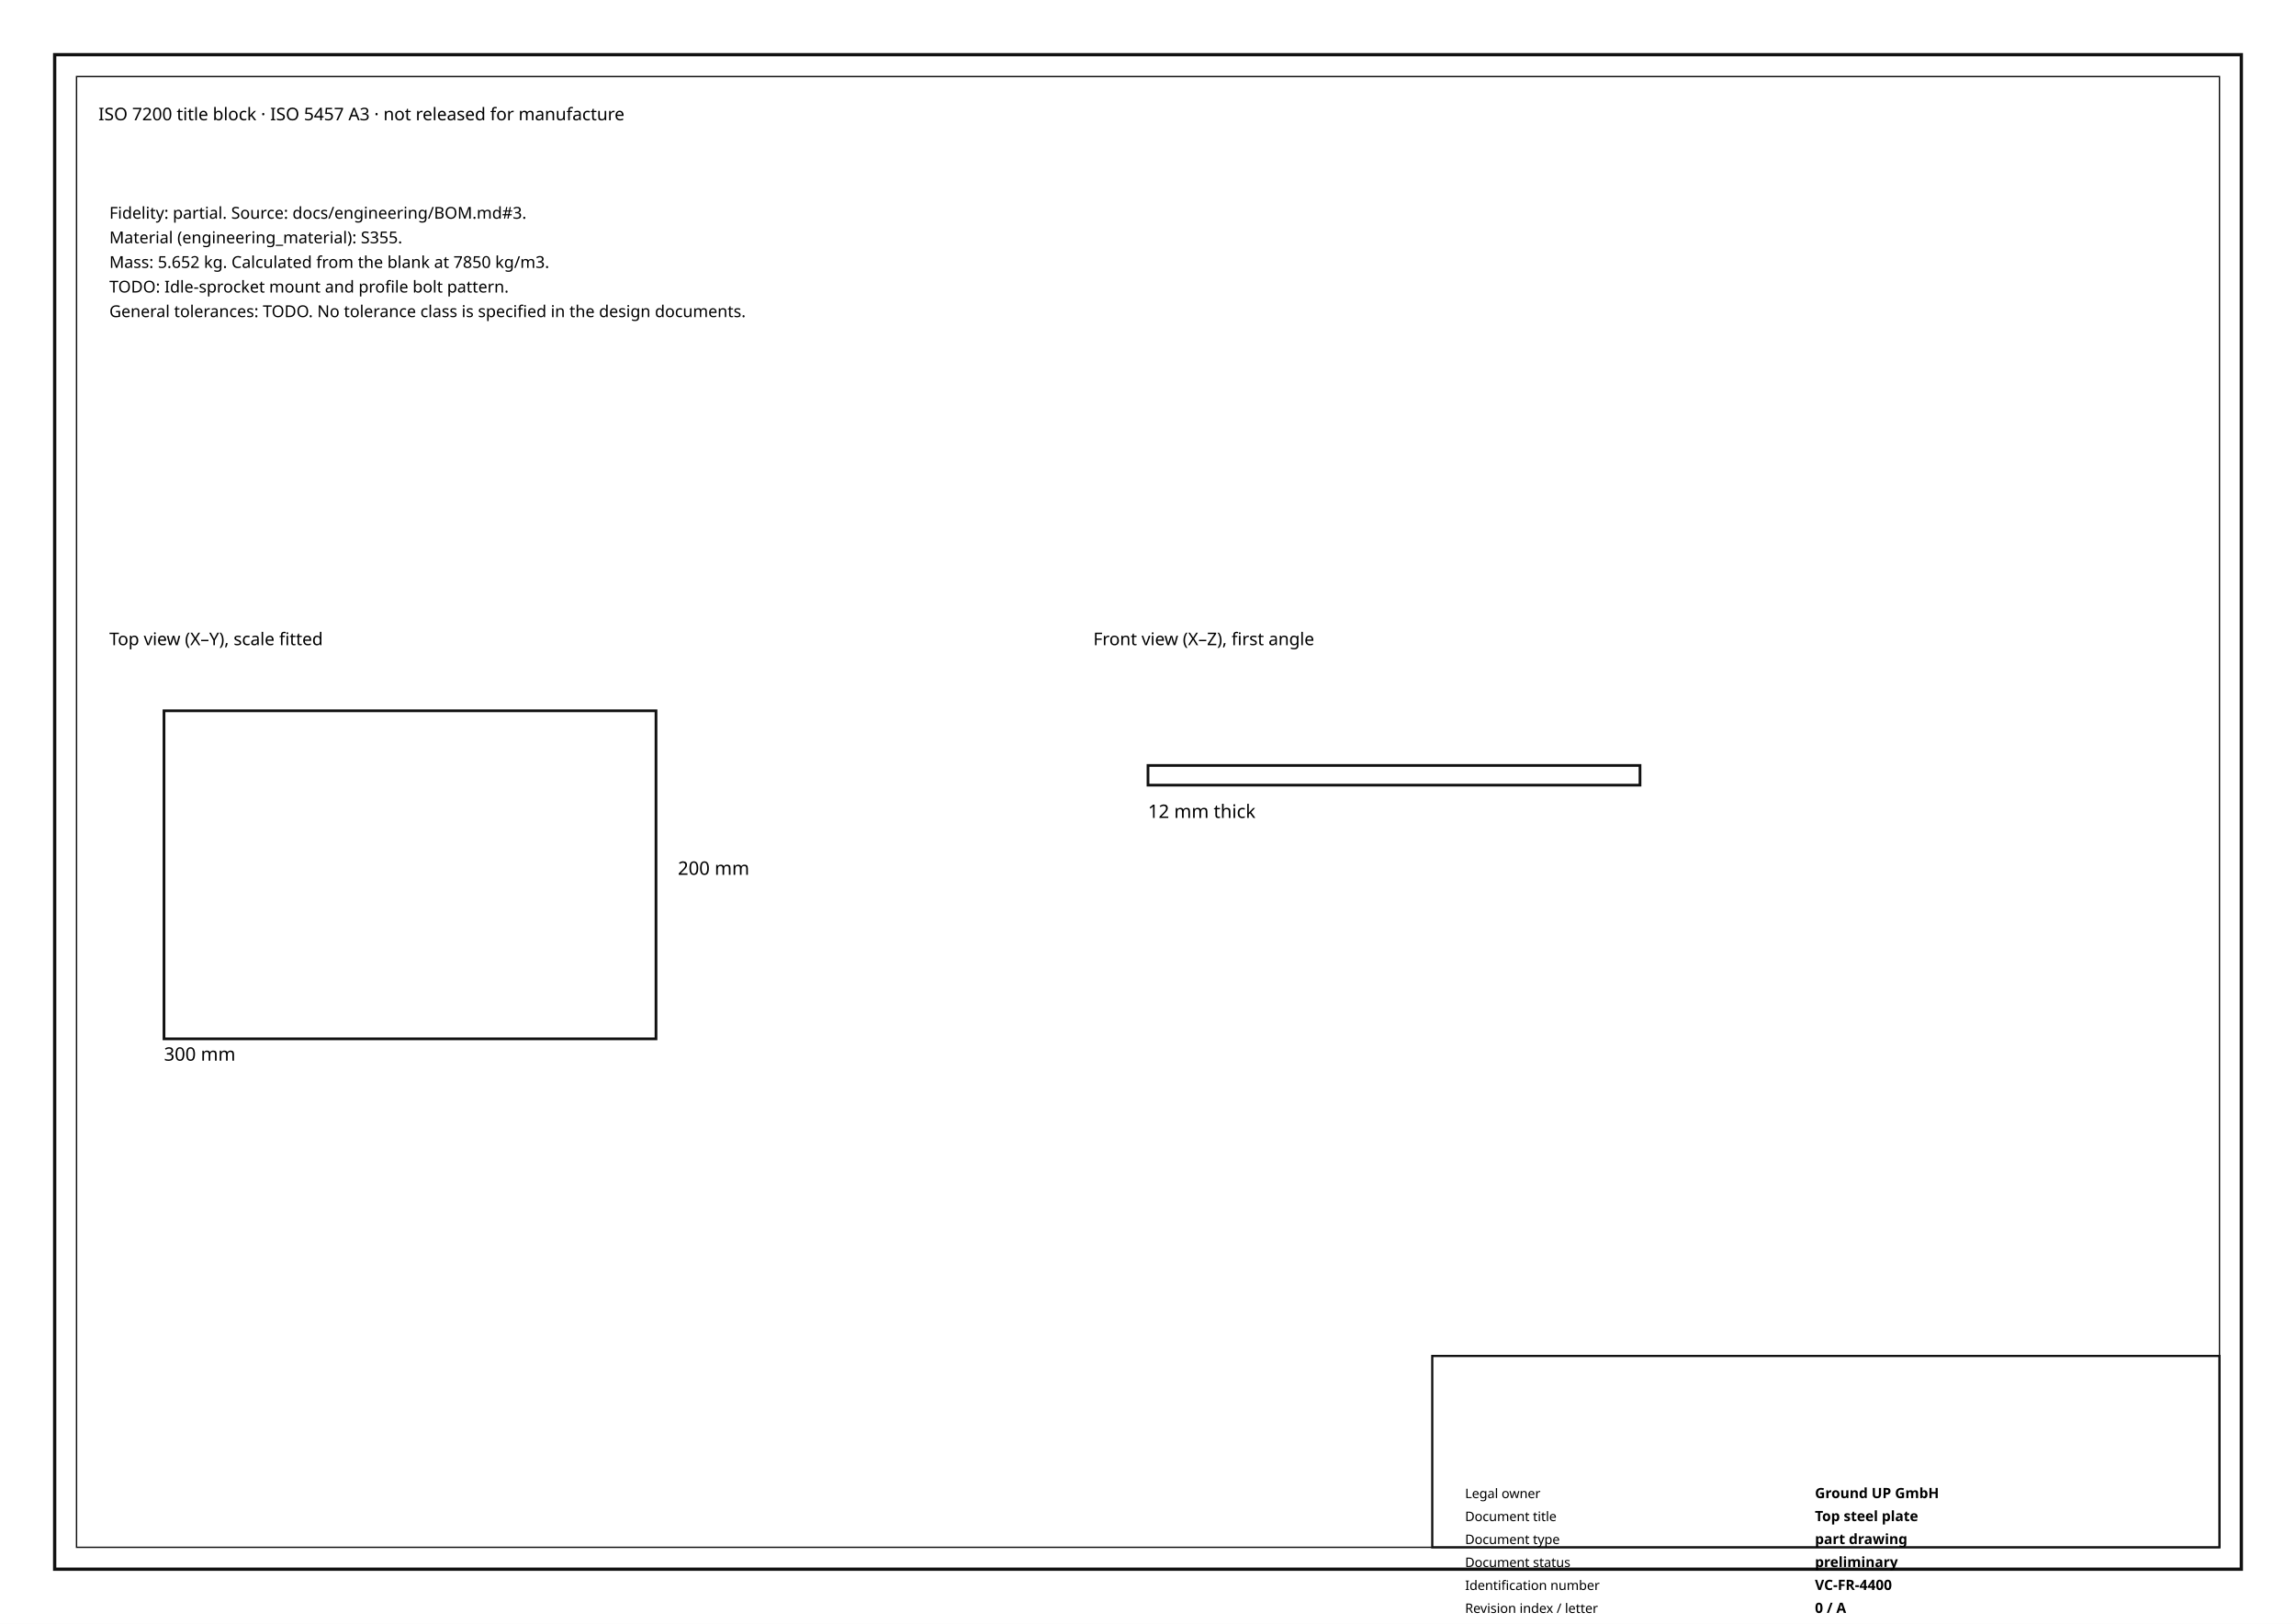
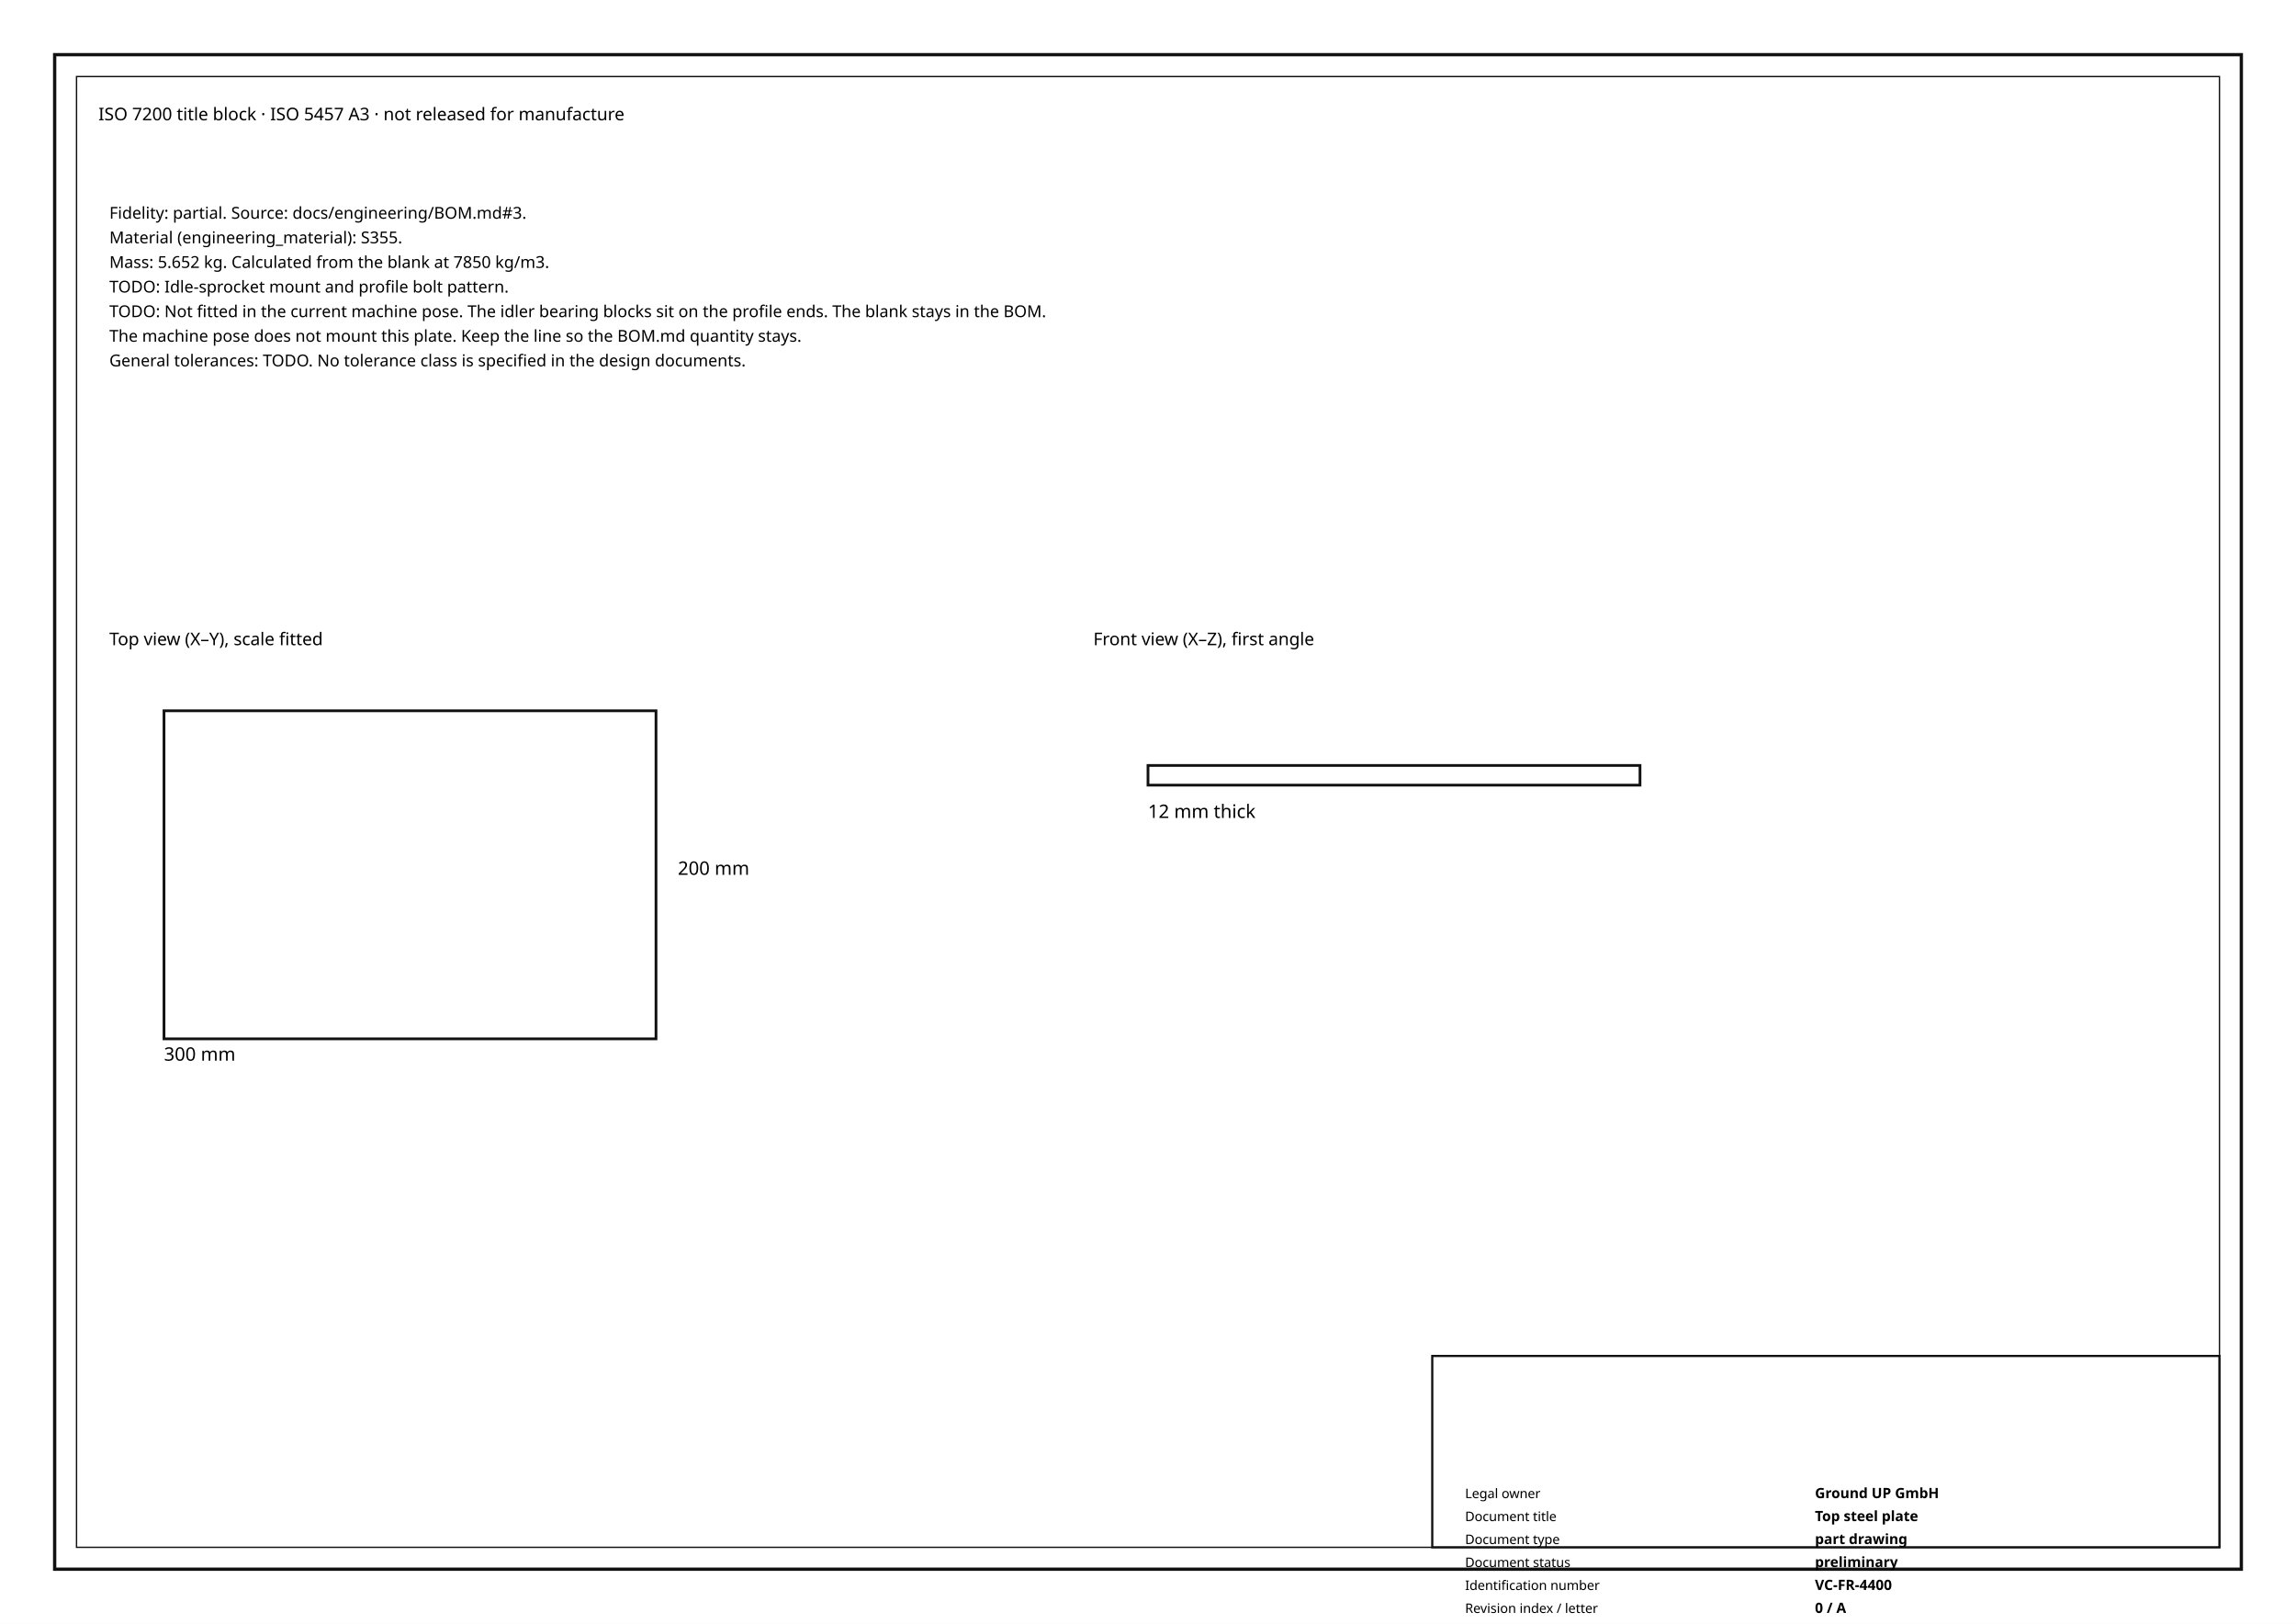
<svg xmlns="http://www.w3.org/2000/svg" width="420mm" height="297mm" viewBox="0 0 420.0 297.0">
  <rect width="100%" height="100%" fill="#fff" />
  <rect x="10" y="10" width="400" height="277" fill="none" stroke="#111" stroke-width="0.6" />
  <rect x="14" y="14" width="392" height="269" fill="none" stroke="#111" stroke-width="0.25" />
  <rect x="262" y="248" width="144" height="35" fill="none" stroke="#111" stroke-width="0.4" />
  <text x="18" y="22" font-size="3.2" font-family="sans-serif">ISO 7200 title block · ISO 5457 A3 · not released for manufacture</text>
  <text x="20" y="118" font-size="3.2" font-family="sans-serif">Top view (X–Y), scale fitted</text>
  <rect x="30" y="130" width="90.00" height="60.00" fill="none" stroke="#111" stroke-width="0.5" />
  <text x="30" y="194.0" font-size="3.4" font-family="sans-serif">300 mm</text>
  <text x="124.0" y="160.0" font-size="3.4" font-family="sans-serif">200 mm</text>
  <text x="200" y="118" font-size="3.2" font-family="sans-serif">Front view (X–Z), first angle</text>
  <rect x="210" y="140" width="90.00" height="3.60" fill="none" stroke="#111" stroke-width="0.5" />
  <text x="210" y="149.6" font-size="3.4" font-family="sans-serif">12 mm thick</text>
  <text x="20" y="40" font-size="3" font-family="sans-serif">Fidelity: partial. Source: docs/engineering/BOM.md#3.</text>
  <text x="20" y="44.5" font-size="3" font-family="sans-serif">Material (engineering_material): S355.</text>
  <text x="20" y="49.0" font-size="3" font-family="sans-serif">Mass: 5.652 kg. Calculated from the blank at 7850 kg/m3.</text>
  <text x="20" y="53.5" font-size="3" font-family="sans-serif">TODO: Idle-sprocket mount and profile bolt pattern.</text>
-   <text x="20" y="58.0" font-size="3" font-family="sans-serif">General tolerances: TODO. No tolerance class is specified in the design documents.</text>
+   <text x="20" y="58.0" font-size="3" font-family="sans-serif">TODO: Not fitted in the current machine pose. The idler bearing blocks sit on the profile ends. The blank stays in the BOM.</text>
+   <text x="20" y="62.5" font-size="3" font-family="sans-serif">The machine pose does not mount this plate. Keep the line so the BOM.md quantity stays.</text>
+   <text x="20" y="67.0" font-size="3" font-family="sans-serif">General tolerances: TODO. No tolerance class is specified in the design documents.</text>
  <text x="268" y="274" font-size="2.4" font-family="sans-serif">Legal owner</text>
  <text x="332" y="274" font-size="2.6" font-family="sans-serif" font-weight="700">Ground UP GmbH</text>
  <text x="268" y="278.2" font-size="2.4" font-family="sans-serif">Document title</text>
  <text x="332" y="278.2" font-size="2.6" font-family="sans-serif" font-weight="700">Top steel plate</text>
  <text x="268" y="282.4" font-size="2.4" font-family="sans-serif">Document type</text>
  <text x="332" y="282.4" font-size="2.6" font-family="sans-serif" font-weight="700">part drawing</text>
  <text x="268" y="286.6" font-size="2.4" font-family="sans-serif">Document status</text>
  <text x="332" y="286.6" font-size="2.6" font-family="sans-serif" font-weight="700">preliminary</text>
  <text x="268" y="290.8" font-size="2.4" font-family="sans-serif">Identification number</text>
  <text x="332" y="290.8" font-size="2.6" font-family="sans-serif" font-weight="700">VC-FR-4400</text>
  <text x="268" y="295" font-size="2.4" font-family="sans-serif">Revision index / letter</text>
  <text x="332" y="295" font-size="2.6" font-family="sans-serif" font-weight="700">0 / A</text>
  <text x="268" y="299.2" font-size="2.4" font-family="sans-serif">Creator</text>
  <text x="332" y="299.2" font-size="2.6" font-family="sans-serif" font-weight="700">vibrocore cad export</text>
  <text x="268" y="303.4" font-size="2.4" font-family="sans-serif">Created</text>
  <text x="332" y="303.4" font-size="2.6" font-family="sans-serif" font-weight="700">2026-11-19</text>
  <text x="268" y="307.6" font-size="2.4" font-family="sans-serif">Units</text>
  <text x="332" y="307.6" font-size="2.6" font-family="sans-serif" font-weight="700">mm</text>
  <text x="268" y="311.8" font-size="2.4" font-family="sans-serif">Projection</text>
  <text x="332" y="311.8" font-size="2.6" font-family="sans-serif" font-weight="700">first angle (ISO 128)</text>
  <text x="268" y="316" font-size="2.4" font-family="sans-serif">Sheet</text>
  <text x="332" y="316" font-size="2.6" font-family="sans-serif" font-weight="700">1 / 1</text>
</svg>
